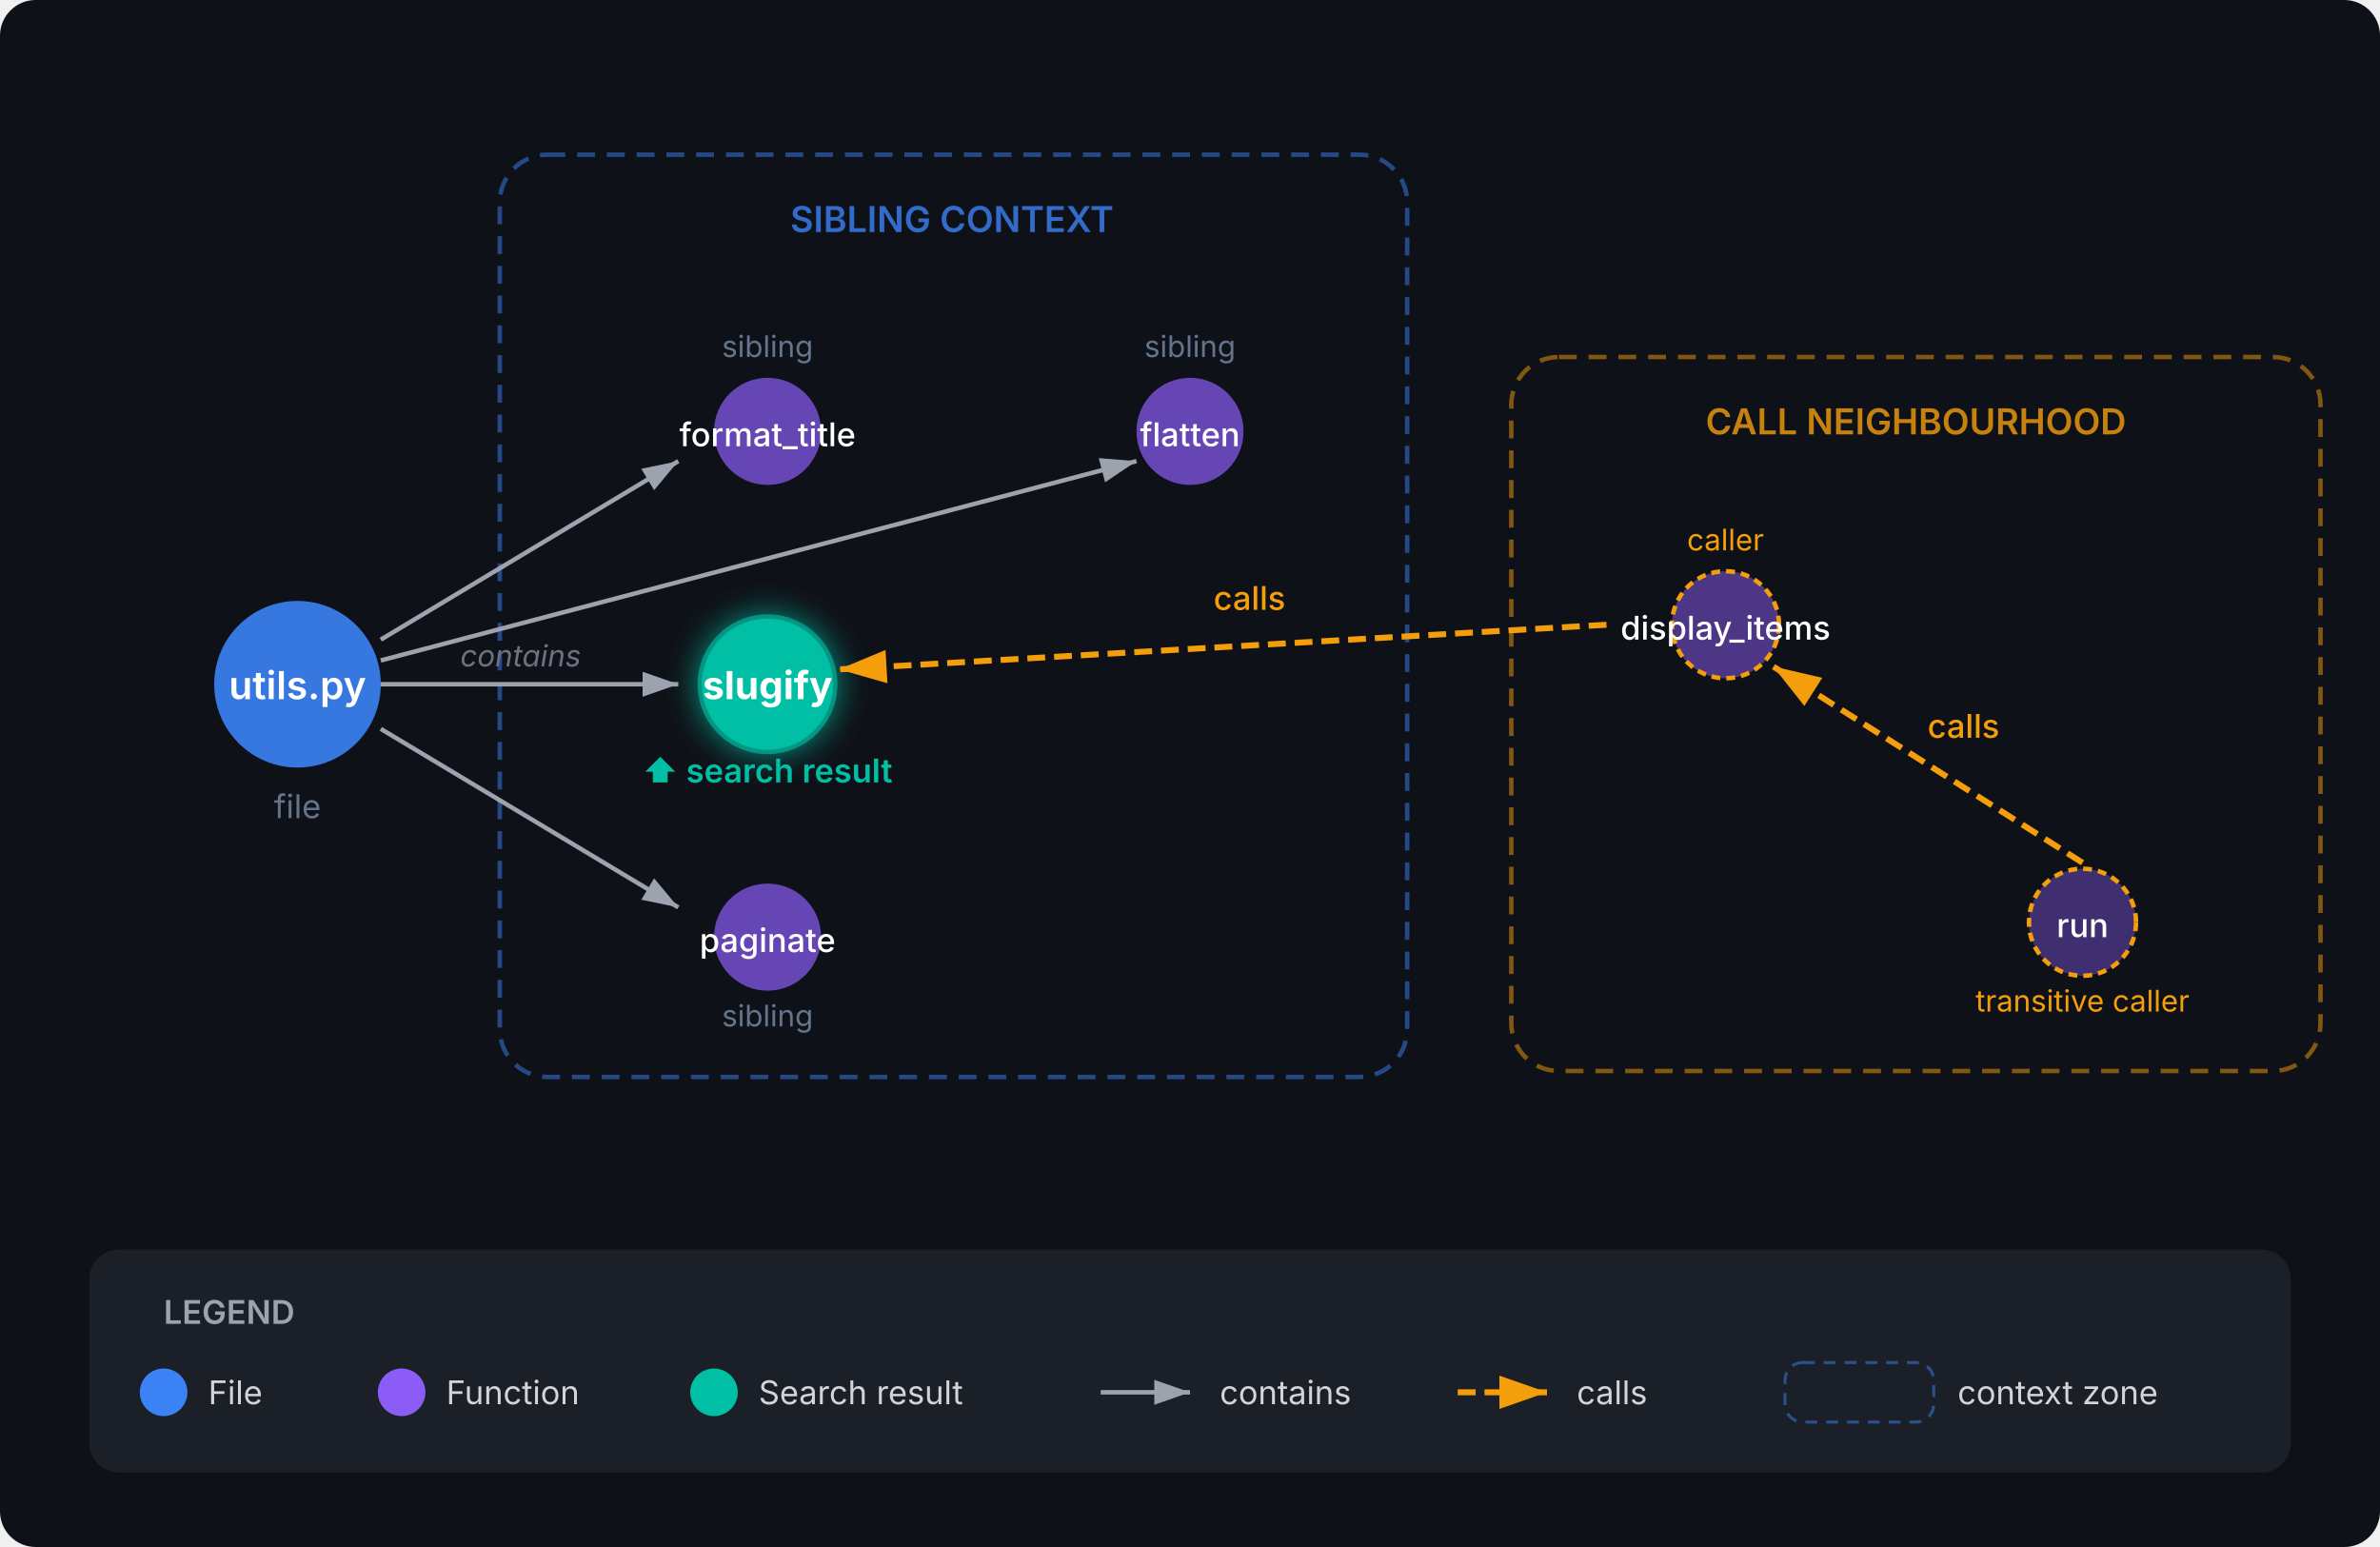
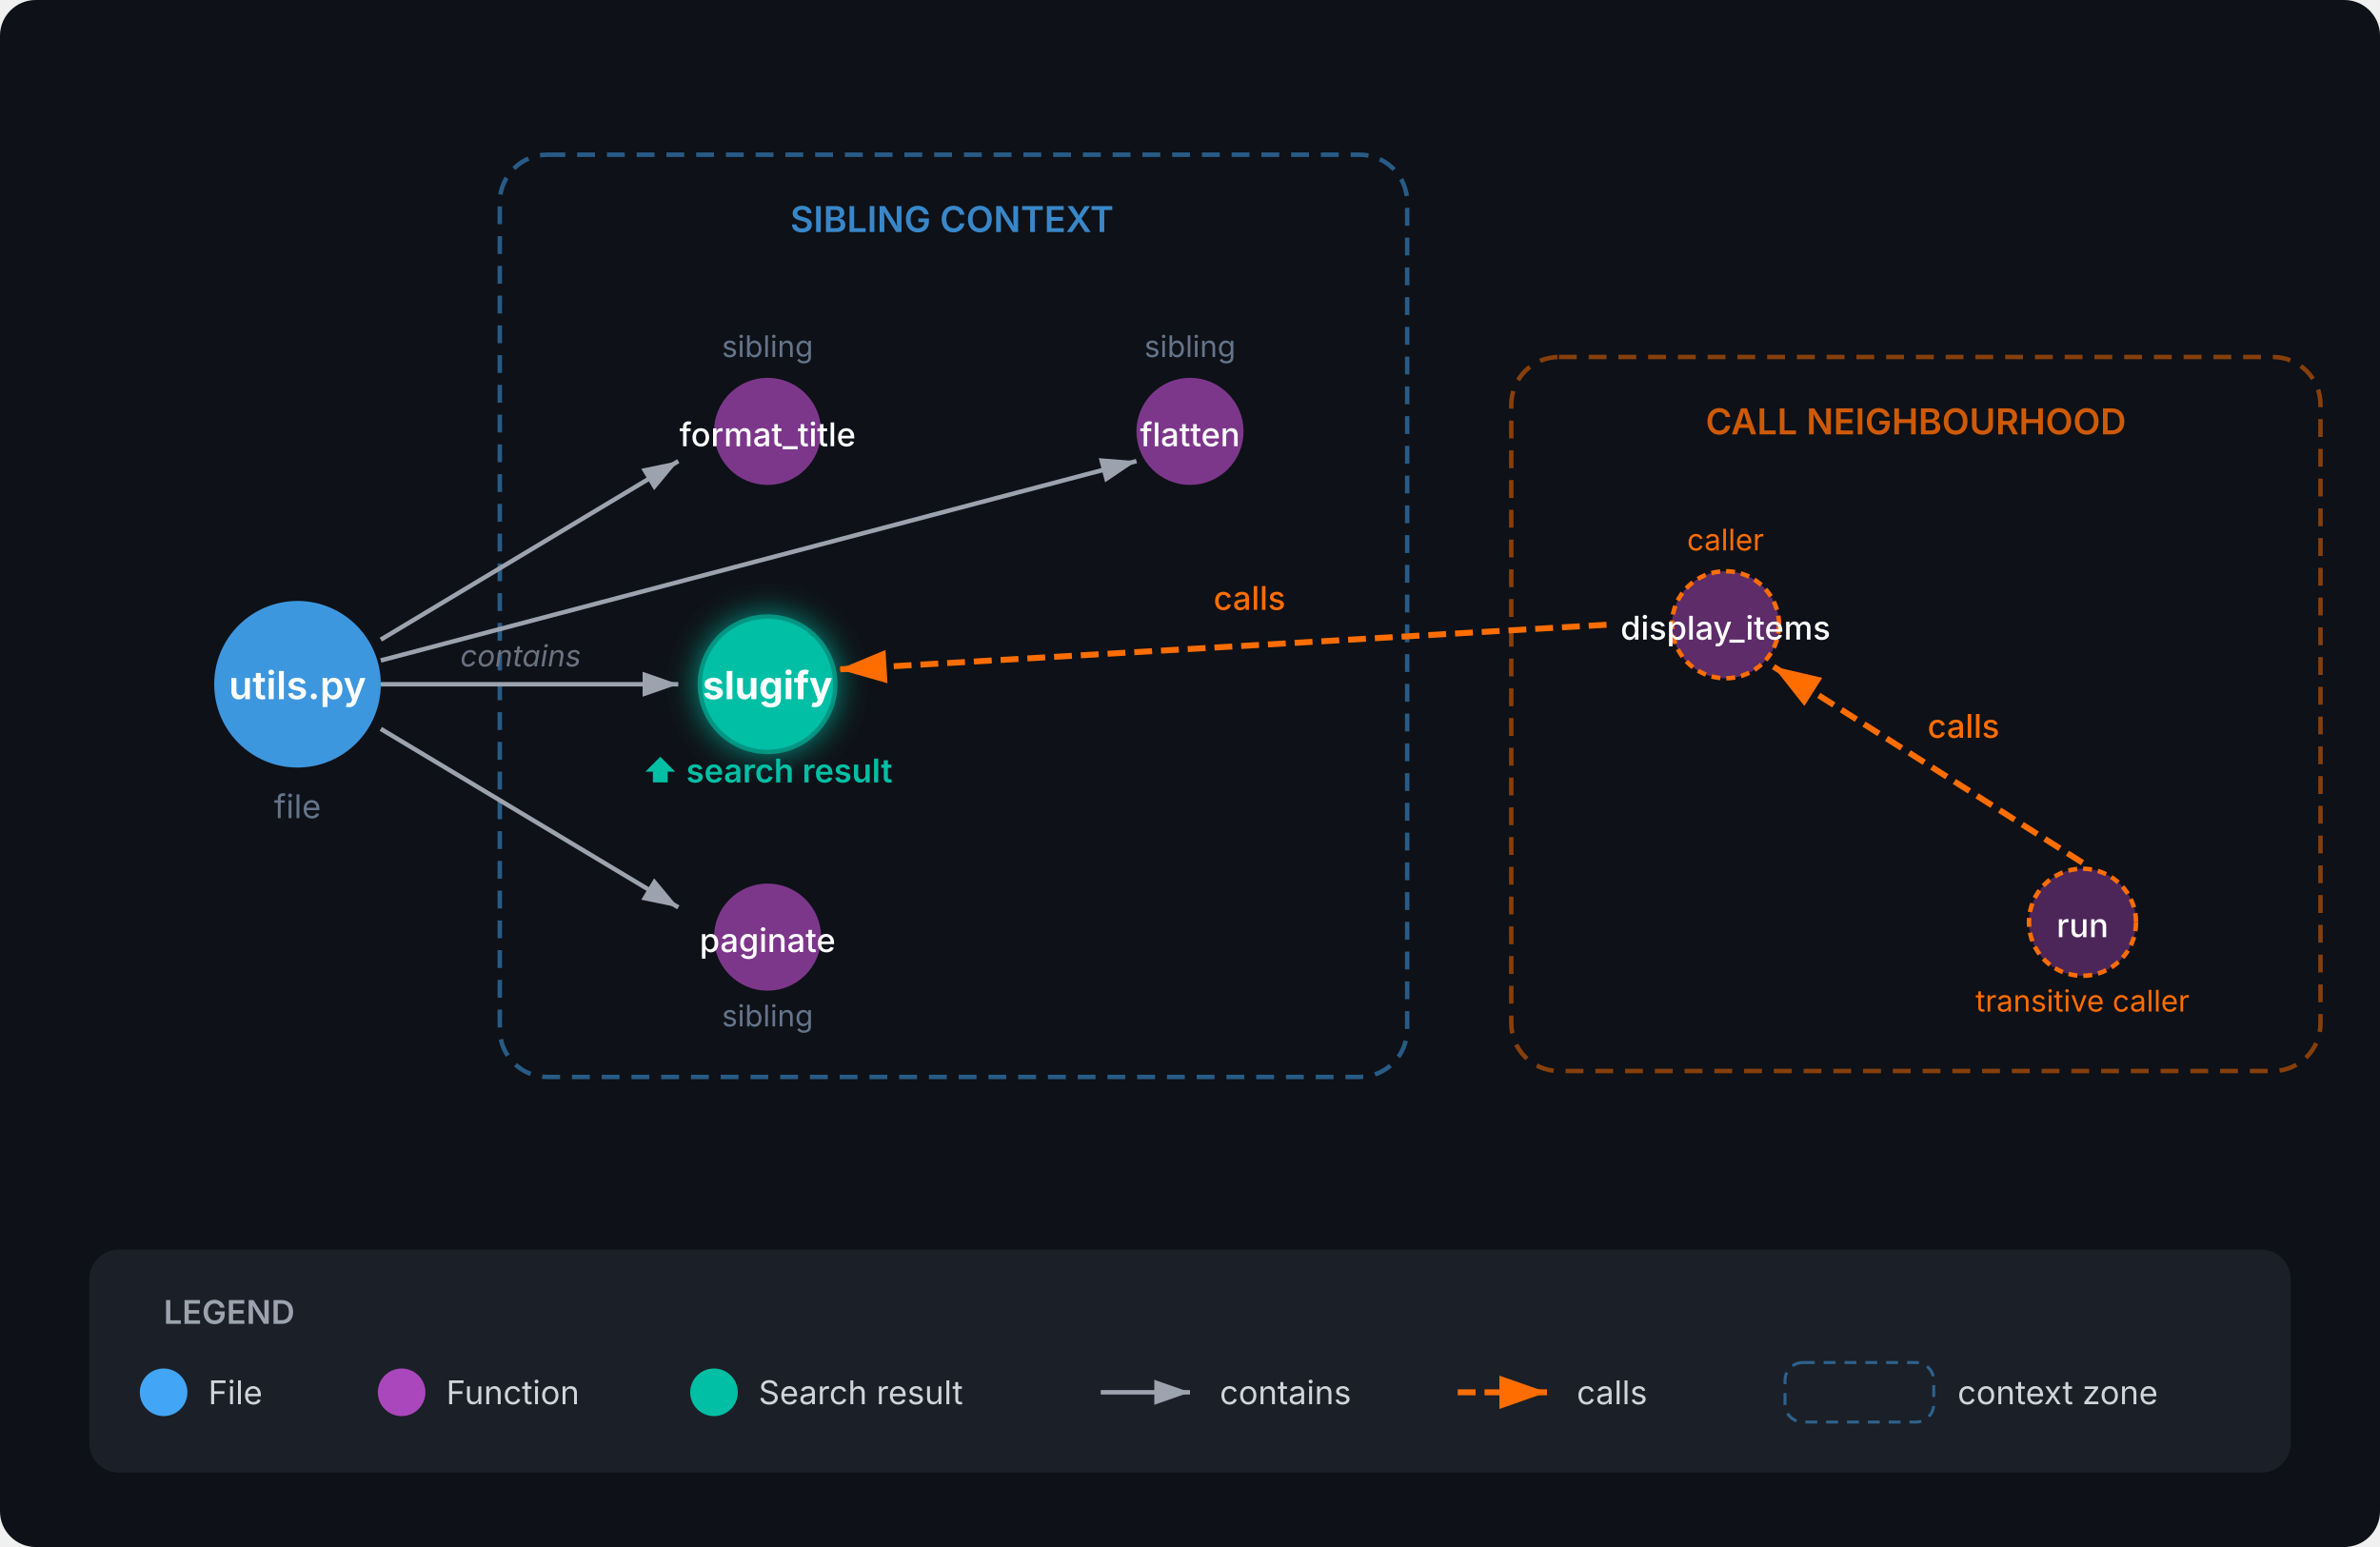
<svg xmlns="http://www.w3.org/2000/svg" viewBox="0 0 800 520" font-family="Inter, Arial, sans-serif">
  <defs>
    <filter id="glow" x="-50%" y="-50%" width="200%" height="200%">
      <feGaussianBlur stdDeviation="6" result="blur" />
      <feComposite in="SourceGraphic" in2="blur" operator="over" />
    </filter>
    <marker id="arrow" viewBox="0 0 10 7" refX="10" refY="3.5" markerWidth="8" markerHeight="6" orient="auto-start-reverse">
      <path d="M 0 0 L 10 3.5 L 0 7 z" fill="#9CA3AF" />
    </marker>
    <marker id="arrow-call" viewBox="0 0 10 7" refX="10" refY="3.5" markerWidth="8" markerHeight="6" orient="auto-start-reverse">
-       <path d="M 0 0 L 10 3.5 L 0 7 z" fill="#F59E0B" />
+       <path d="M 0 0 L 10 3.5 L 0 7 z" fill="#FF6D00" />
    </marker>
  </defs>
  <rect width="800" height="520" rx="12" fill="#0E1117" />
-   <rect x="168" y="52" width="305" height="310" rx="16" fill="none" stroke="#3B82F6" stroke-width="1.5" stroke-dasharray="6 4" opacity="0.5" />
-   <text x="320" y="78" text-anchor="middle" fill="#3B82F6" font-size="12" font-weight="600" opacity="0.8">SIBLING CONTEXT</text>
-   <rect x="508" y="120" width="272" height="240" rx="16" fill="none" stroke="#F59E0B" stroke-width="1.5" stroke-dasharray="6 4" opacity="0.5" />
-   <text x="644" y="146" text-anchor="middle" fill="#F59E0B" font-size="12" font-weight="600" opacity="0.8">CALL NEIGHBOURHOOD</text>
-   <circle cx="100" cy="230" r="28" fill="#3B82F6" opacity="0.9" />
+   <rect x="168" y="52" width="305" height="310" rx="16" fill="none" stroke="#42A5F5" stroke-width="1.5" stroke-dasharray="6 4" opacity="0.5" />
+   <text x="320" y="78" text-anchor="middle" fill="#42A5F5" font-size="12" font-weight="600" opacity="0.8">SIBLING CONTEXT</text>
+   <rect x="508" y="120" width="272" height="240" rx="16" fill="none" stroke="#FF6D00" stroke-width="1.5" stroke-dasharray="6 4" opacity="0.5" />
+   <text x="644" y="146" text-anchor="middle" fill="#FF6D00" font-size="12" font-weight="600" opacity="0.8">CALL NEIGHBOURHOOD</text>
+   <circle cx="100" cy="230" r="28" fill="#42A5F5" opacity="0.9" />
  <text x="100" y="235" text-anchor="middle" fill="#fff" font-size="13" font-weight="600">utils.py</text>
  <text x="100" y="275" text-anchor="middle" fill="#64748B" font-size="11">file</text>
  <line x1="128" y1="215" x2="228" y2="155" stroke="#9CA3AF" stroke-width="1.5" marker-end="url(#arrow)" />
  <line x1="128" y1="222" x2="382" y2="155" stroke="#9CA3AF" stroke-width="1.5" marker-end="url(#arrow)" />
  <line x1="128" y1="230" x2="228" y2="230" stroke="#9CA3AF" stroke-width="1.5" marker-end="url(#arrow)" />
  <line x1="128" y1="245" x2="228" y2="305" stroke="#9CA3AF" stroke-width="1.5" marker-end="url(#arrow)" />
  <text x="175" y="224" text-anchor="middle" fill="#6B7280" font-size="10" font-style="italic">contains</text>
-   <circle cx="258" cy="145" r="18" fill="#8B5CF6" opacity="0.7" />
+   <circle cx="258" cy="145" r="18" fill="#AB47BC" opacity="0.7" />
  <text x="258" y="150" text-anchor="middle" fill="#fff" font-size="11" font-weight="500">format_title</text>
  <text x="258" y="120" text-anchor="middle" fill="#64748B" font-size="10">sibling</text>
  <circle cx="258" cy="230" r="22" fill="#00BFA5" filter="url(#glow)" />
  <circle cx="258" cy="230" r="22" fill="none" stroke="#00BFA5" stroke-width="3" opacity="0.6">
    <animate attributeName="r" values="22;26;22" dur="2s" repeatCount="indefinite" />
    <animate attributeName="opacity" values="0.6;0.2;0.6" dur="2s" repeatCount="indefinite" />
  </circle>
  <text x="258" y="235" text-anchor="middle" fill="#fff" font-size="13" font-weight="700">slugify</text>
  <text x="258" y="263" text-anchor="middle" fill="#00BFA5" font-size="11" font-weight="600">⬆ search result</text>
-   <circle cx="258" cy="315" r="18" fill="#8B5CF6" opacity="0.7" />
+   <circle cx="258" cy="315" r="18" fill="#AB47BC" opacity="0.7" />
  <text x="258" y="320" text-anchor="middle" fill="#fff" font-size="11" font-weight="500">paginate</text>
  <text x="258" y="345" text-anchor="middle" fill="#64748B" font-size="10">sibling</text>
-   <circle cx="400" cy="145" r="18" fill="#8B5CF6" opacity="0.7" />
+   <circle cx="400" cy="145" r="18" fill="#AB47BC" opacity="0.7" />
  <text x="400" y="150" text-anchor="middle" fill="#fff" font-size="11" font-weight="500">flatten</text>
  <text x="400" y="120" text-anchor="middle" fill="#64748B" font-size="10">sibling</text>
-   <line x1="540" y1="210" x2="282" y2="225" stroke="#F59E0B" stroke-width="2" stroke-dasharray="6 3" marker-end="url(#arrow-call)" />
-   <text x="420" y="205" text-anchor="middle" fill="#F59E0B" font-size="11" font-weight="500">calls</text>
-   <circle cx="580" cy="210" r="18" fill="#8B5CF6" opacity="0.5" />
-   <circle cx="580" cy="210" r="18" fill="none" stroke="#F59E0B" stroke-width="1.5" stroke-dasharray="3 2" />
+   <line x1="540" y1="210" x2="282" y2="225" stroke="#FF6D00" stroke-width="2" stroke-dasharray="6 3" marker-end="url(#arrow-call)" />
+   <text x="420" y="205" text-anchor="middle" fill="#FF6D00" font-size="11" font-weight="500">calls</text>
+   <circle cx="580" cy="210" r="18" fill="#AB47BC" opacity="0.5" />
+   <circle cx="580" cy="210" r="18" fill="none" stroke="#FF6D00" stroke-width="1.5" stroke-dasharray="3 2" />
  <text x="580" y="215" text-anchor="middle" fill="#fff" font-size="11" font-weight="500">display_items</text>
-   <text x="580" y="185" text-anchor="middle" fill="#F59E0B" font-size="10">caller</text>
-   <line x1="700" y1="290" x2="596" y2="224" stroke="#F59E0B" stroke-width="2" stroke-dasharray="6 3" marker-end="url(#arrow-call)" />
-   <text x="660" y="248" text-anchor="middle" fill="#F59E0B" font-size="11" font-weight="500">calls</text>
-   <circle cx="700" cy="310" r="18" fill="#8B5CF6" opacity="0.4" />
-   <circle cx="700" cy="310" r="18" fill="none" stroke="#F59E0B" stroke-width="1.5" stroke-dasharray="3 2" />
+   <text x="580" y="185" text-anchor="middle" fill="#FF6D00" font-size="10">caller</text>
+   <line x1="700" y1="290" x2="596" y2="224" stroke="#FF6D00" stroke-width="2" stroke-dasharray="6 3" marker-end="url(#arrow-call)" />
+   <text x="660" y="248" text-anchor="middle" fill="#FF6D00" font-size="11" font-weight="500">calls</text>
+   <circle cx="700" cy="310" r="18" fill="#AB47BC" opacity="0.4" />
+   <circle cx="700" cy="310" r="18" fill="none" stroke="#FF6D00" stroke-width="1.5" stroke-dasharray="3 2" />
  <text x="700" y="315" text-anchor="middle" fill="#fff" font-size="11" font-weight="500">run</text>
-   <text x="700" y="340" text-anchor="middle" fill="#F59E0B" font-size="10">transitive caller</text>
+   <text x="700" y="340" text-anchor="middle" fill="#FF6D00" font-size="10">transitive caller</text>
  <rect x="30" y="420" width="740" height="75" rx="10" fill="#1B1F27" />
  <text x="55" y="445" fill="#9CA3AF" font-size="11" font-weight="600">LEGEND</text>
-   <circle cx="55" cy="468" r="8" fill="#3B82F6" />
+   <circle cx="55" cy="468" r="8" fill="#42A5F5" />
  <text x="70" y="472" fill="#D1D5DB" font-size="11">File</text>
-   <circle cx="135" cy="468" r="8" fill="#8B5CF6" />
+   <circle cx="135" cy="468" r="8" fill="#AB47BC" />
  <text x="150" y="472" fill="#D1D5DB" font-size="11">Function</text>
  <circle cx="240" cy="468" r="8" fill="#00BFA5" />
  <text x="255" y="472" fill="#D1D5DB" font-size="11">Search result</text>
  <line x1="370" y1="468" x2="400" y2="468" stroke="#9CA3AF" stroke-width="1.5" marker-end="url(#arrow)" />
  <text x="410" y="472" fill="#D1D5DB" font-size="11">contains</text>
-   <line x1="490" y1="468" x2="520" y2="468" stroke="#F59E0B" stroke-width="2" stroke-dasharray="6 3" marker-end="url(#arrow-call)" />
+   <line x1="490" y1="468" x2="520" y2="468" stroke="#FF6D00" stroke-width="2" stroke-dasharray="6 3" marker-end="url(#arrow-call)" />
  <text x="530" y="472" fill="#D1D5DB" font-size="11">calls</text>
-   <rect x="600" y="458" width="50" height="20" rx="6" fill="none" stroke="#3B82F6" stroke-width="1" stroke-dasharray="4 3" opacity="0.5" />
+   <rect x="600" y="458" width="50" height="20" rx="6" fill="none" stroke="#42A5F5" stroke-width="1" stroke-dasharray="4 3" opacity="0.5" />
  <text x="658" y="472" fill="#D1D5DB" font-size="11">context zone</text>
</svg>
